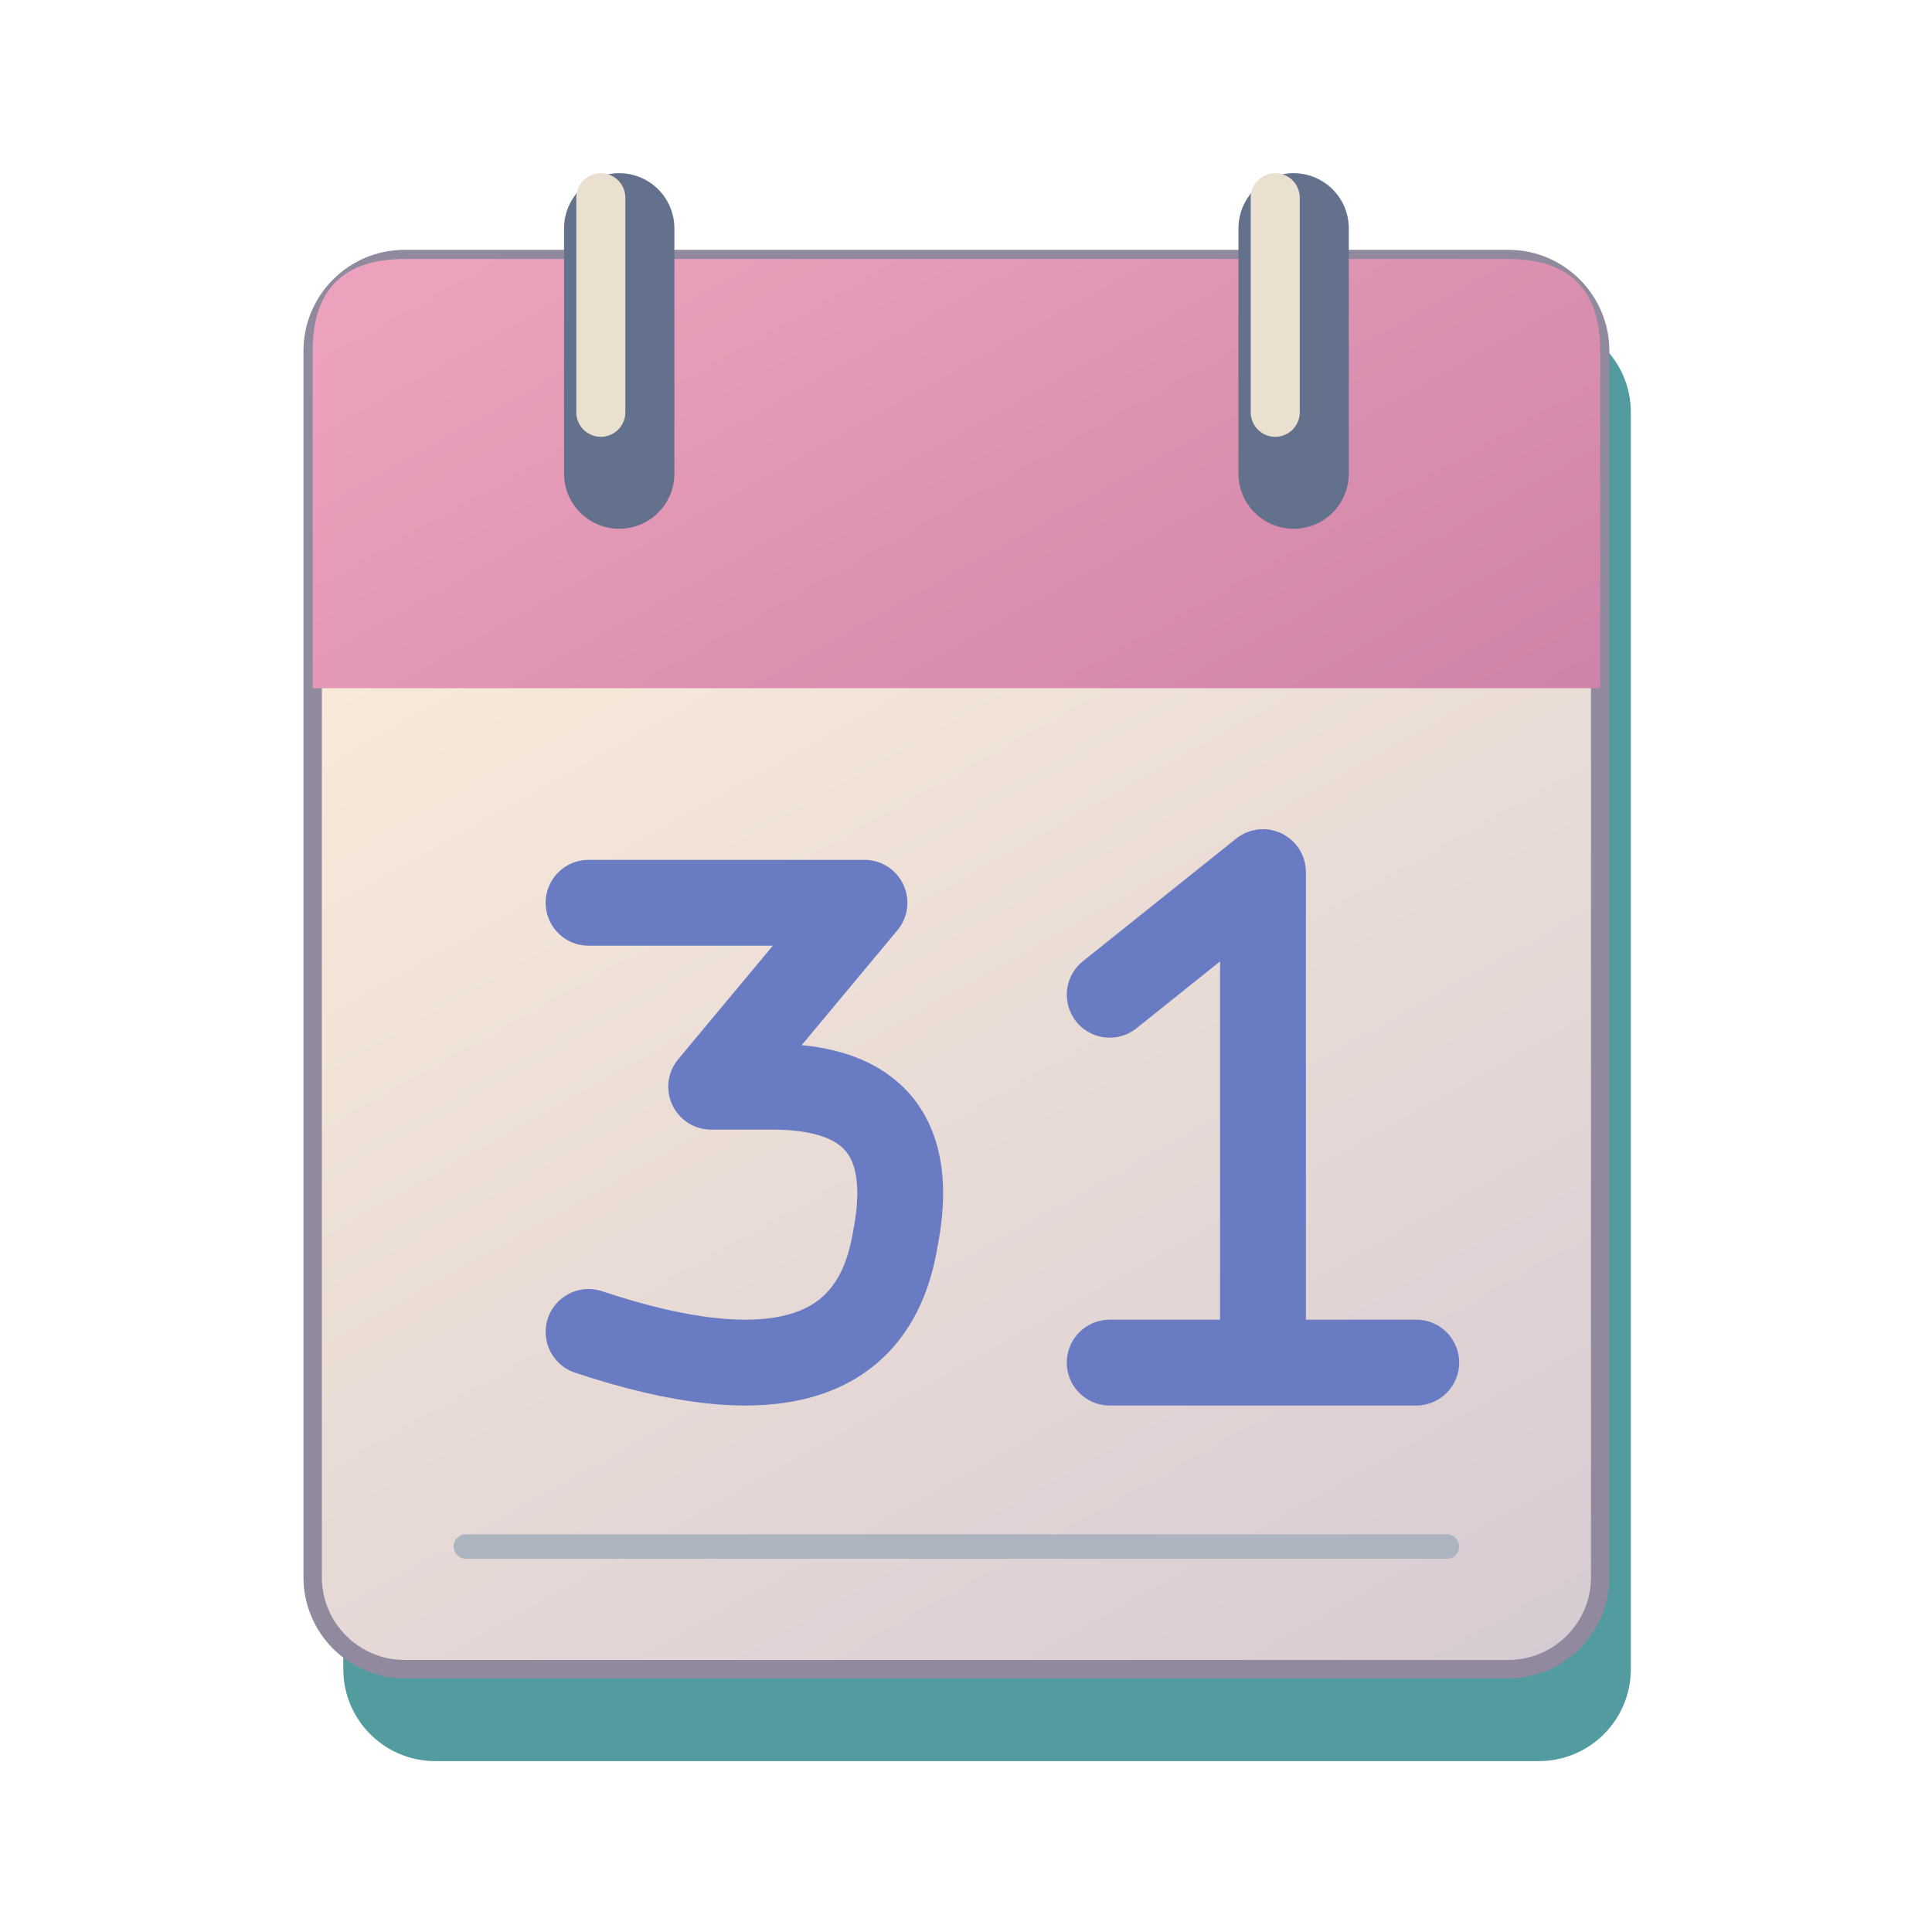
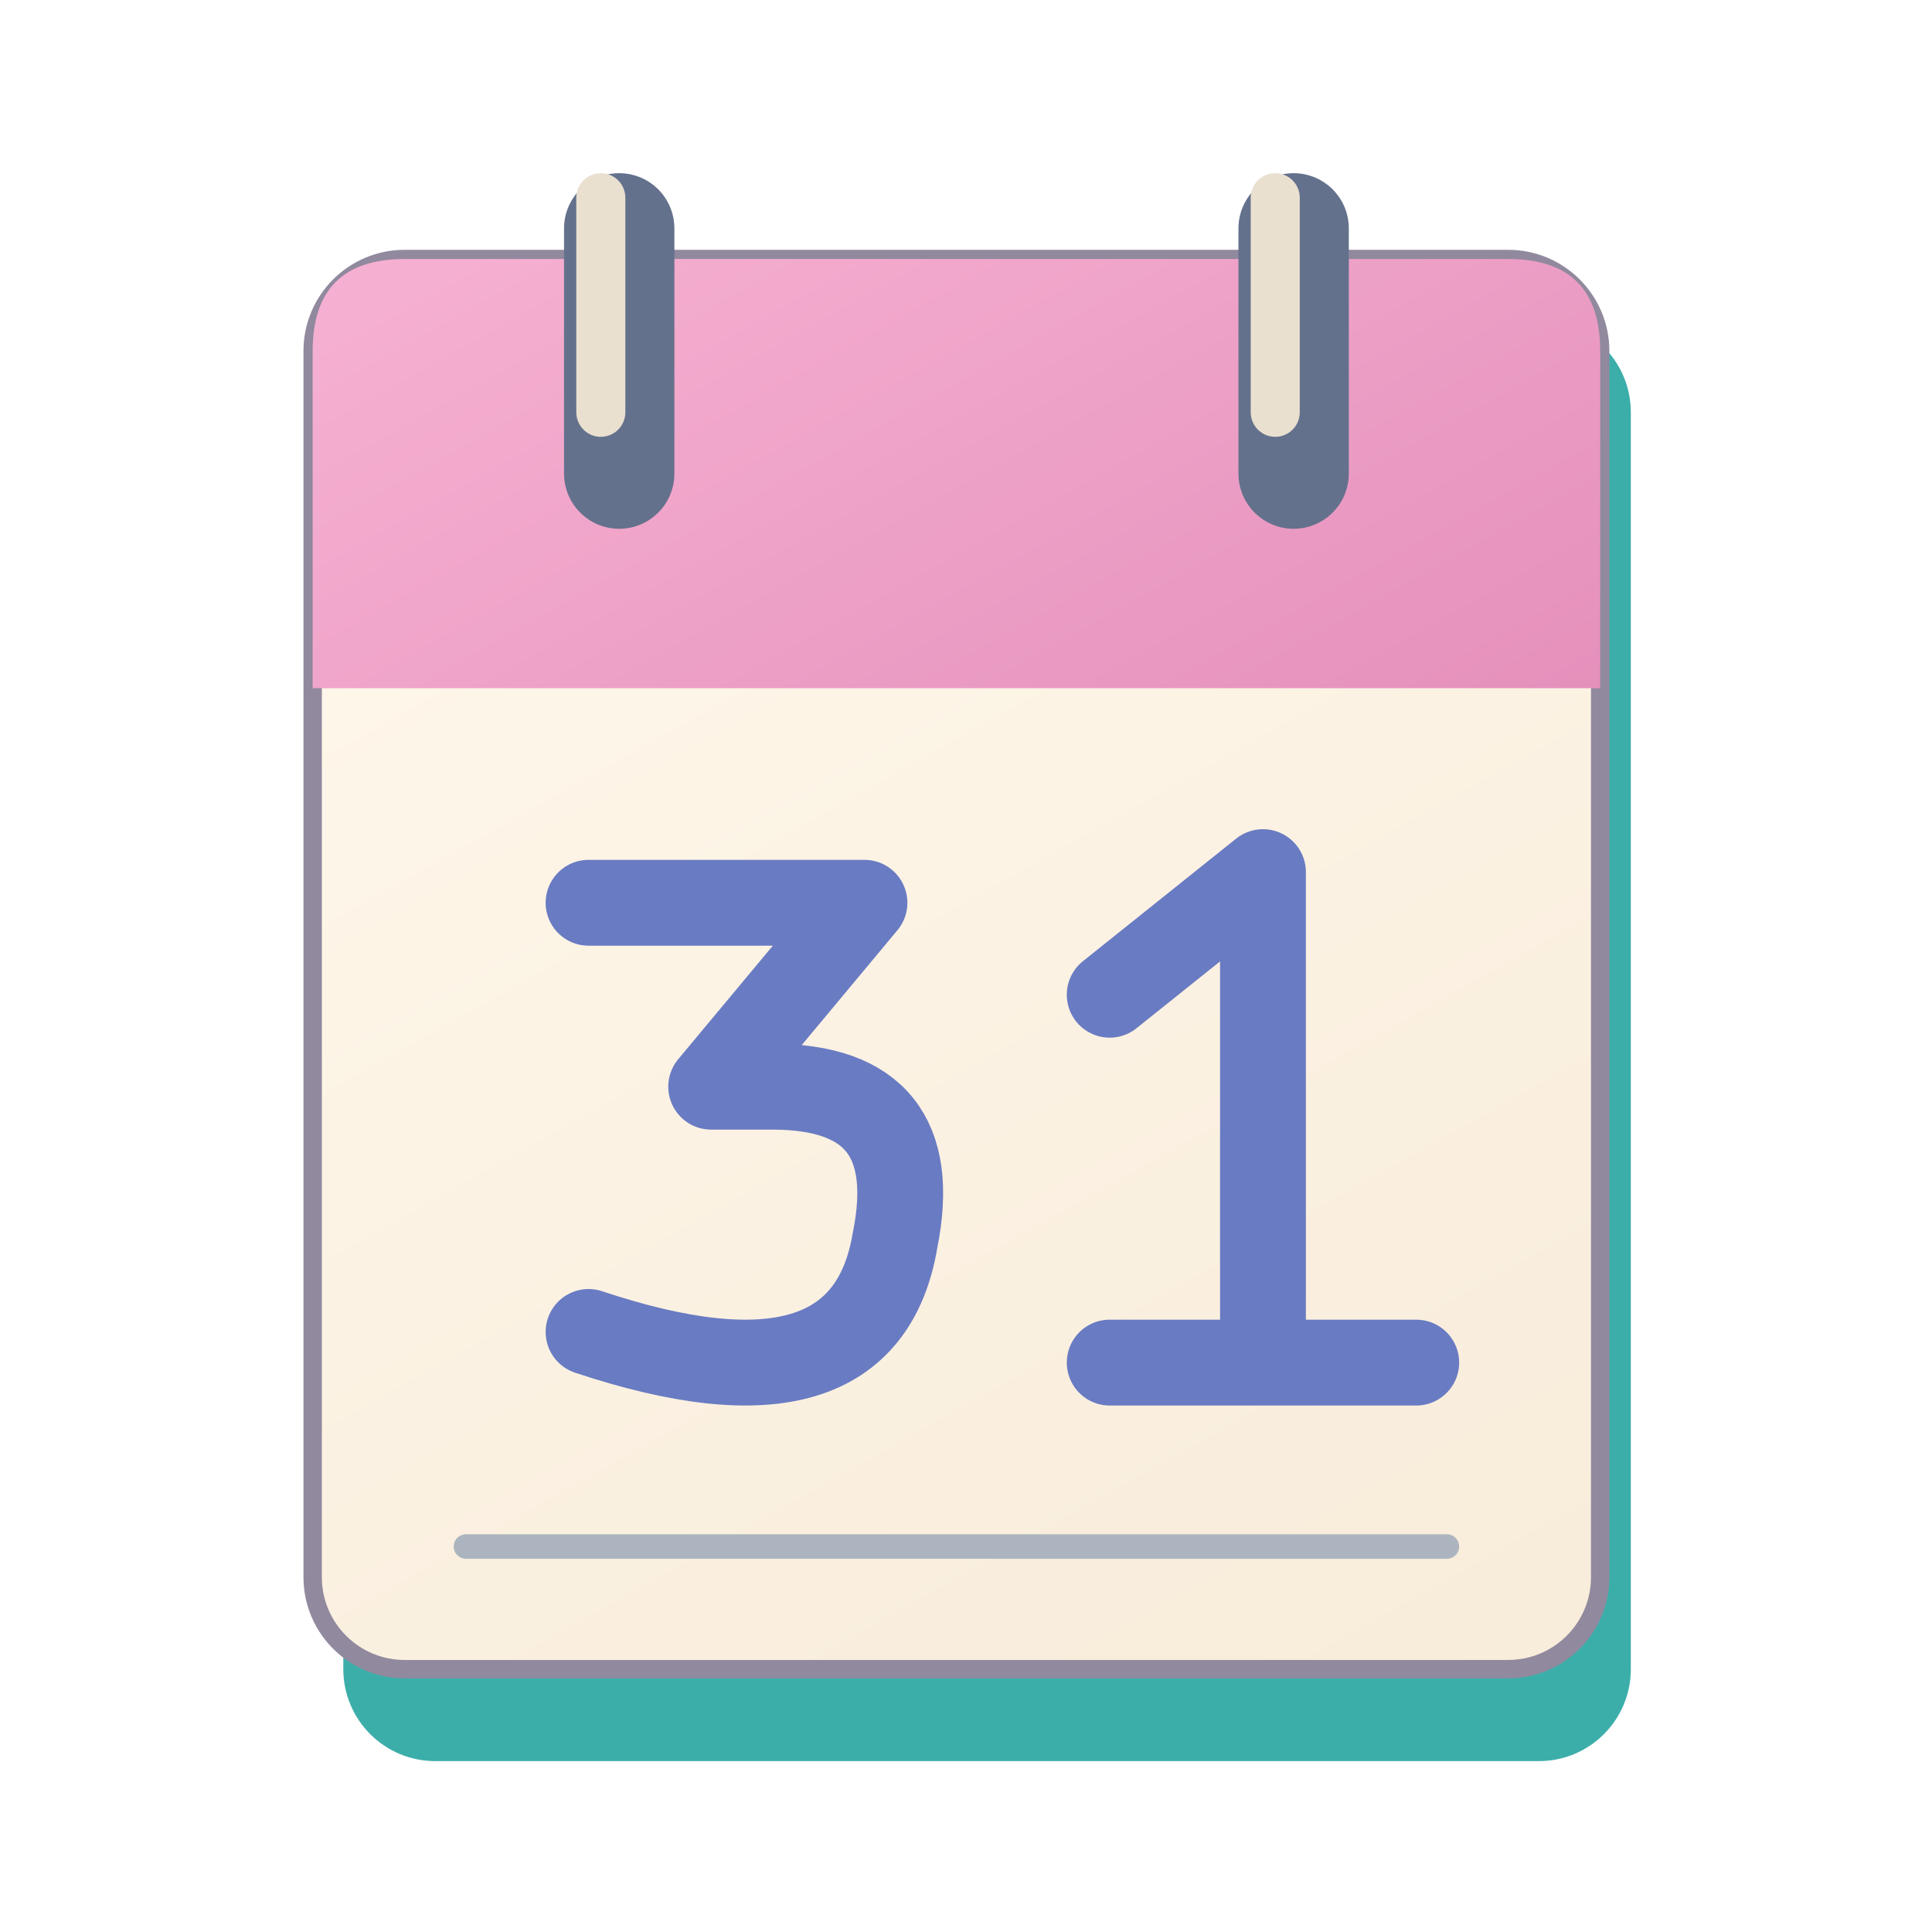
<svg xmlns="http://www.w3.org/2000/svg" width="64" height="64" viewBox="0 0 64 64">
  <g id="frameless-artwork" transform="translate(0.202395 0.456268) scale(1.015492)">
    <defs>
-       <linearGradient id="enamel" x1="0" y1="0" x2=".6" y2="1">
-         <stop stop-color="#f4c8d7" />
-         <stop offset=".4" stop-color="#e88bb6" />
-         <stop offset="1" stop-color="#b94e87" />
-       </linearGradient>
-       <linearGradient id="ink" x1="0" y1="0" x2="1" y2="1">
-         <stop stop-color="#f4c8d7" />
-         <stop offset=".6" stop-color="#e56ea1" />
-         <stop offset="1" stop-color="#b39bd9" />
-       </linearGradient>
-       <linearGradient id="gem" x1="0" y1="0" x2="1" y2="1">
-         <stop stop-color="#d9c3f2" />
-         <stop offset=".5" stop-color="#9272ba" />
-         <stop offset="1" stop-color="#71385f" />
-       </linearGradient>
-     </defs>
+  </defs>
    <g stroke-linecap="round" stroke-linejoin="round" />
    <defs>
      <linearGradient id="s-paper" gradientUnits="userSpaceOnUse" x1="15" y1="8" x2="43" y2="58">
-         <stop stop-color="#fff0da" />
-         <stop offset="1" stop-color="#d7cbd3" />
-       </linearGradient>
-       <linearGradient id="s-jade" gradientUnits="userSpaceOnUse" x1="15" y1="8" x2="43" y2="58">
-         <stop stop-color="#88cdb9" />
-         <stop offset="1" stop-color="#44878c" />
-       </linearGradient>
-       <linearGradient id="s-blue" gradientUnits="userSpaceOnUse" x1="15" y1="8" x2="43" y2="58">
-         <stop stop-color="#9ab8d8" />
-         <stop offset="1" stop-color="#5d74a5" />
-       </linearGradient>
-       <linearGradient id="s-violet" gradientUnits="userSpaceOnUse" x1="15" y1="8" x2="43" y2="58">
-         <stop stop-color="#b3a1d9" />
-         <stop offset="1" stop-color="#8274a9" />
+         <stop stop-color="#fff8ec" />
+         <stop offset="1" stop-color="#f8ecda" />
      </linearGradient>
      <linearGradient id="s-rose" gradientUnits="userSpaceOnUse" x1="15" y1="8" x2="43" y2="58">
-         <stop stop-color="#eca2bc" />
-         <stop offset="1" stop-color="#b66696" />
-       </linearGradient>
-       <linearGradient id="s-copper" gradientUnits="userSpaceOnUse" x1="15" y1="8" x2="43" y2="58">
-         <stop stop-color="#f0c582" />
-         <stop offset="1" stop-color="#d59965" />
-       </linearGradient>
-       <linearGradient id="s-steel" gradientUnits="userSpaceOnUse" x1="15" y1="8" x2="43" y2="58">
-         <stop stop-color="#cbd9d9" />
-         <stop offset="1" stop-color="#8298b0" />
-       </linearGradient>
-       <linearGradient id="s-coral" gradientUnits="userSpaceOnUse" x1="15" y1="8" x2="43" y2="58">
-         <stop stop-color="#ef9b83" />
-         <stop offset="1" stop-color="#cc697c" />
-       </linearGradient>
-       <linearGradient id="screen-glass" gradientUnits="userSpaceOnUse" x1="32" y1="10" x2="32" y2="45">
-         <stop stop-color="#42516c" />
-         <stop offset="1" stop-color="#29283e" />
-       </linearGradient>
-       <linearGradient id="rubber-handle" gradientUnits="userSpaceOnUse" x1="32" y1="8" x2="32" y2="24">
-         <stop stop-color="#ee9c91" />
-         <stop offset=".45" stop-color="#e87f8d" />
-         <stop offset="1" stop-color="#b85c7b" />
+         <stop stop-color="#f5afd0" />
+         <stop offset="1" stop-color="#d775aa" />
      </linearGradient>
    </defs>
    <g data-material="authored" stroke-linecap="round" stroke-linejoin="round">
-       <rect x="11" y="10" width="42" height="47" rx="3" fill="#529c9f" />
+       <rect x="11" y="10" width="42" height="47" rx="3" fill="#3caeaa" />
      <rect x="10" y="8" width="42" height="46" rx="3" fill="url(#s-paper)" stroke="#91899e" stroke-width="0.6" />
      <path d="M13 8H49Q52 8 52 11V22H10V11Q10 8 13 8Z" fill="url(#s-rose)" />
      <path d="M20 7V15M42 7V15" fill="none" stroke="#64718c" stroke-width="3.6" />
      <path d="M19.4 6V13M41.4 6V13" fill="none" stroke="#e9e0d0" stroke-width="1.6" />
      <path d="M19 29H28L23 35H25Q30 35 29 40Q28 46 19 43M36 32 41 28V44M36 44H46" fill="none" stroke="#697bc2" stroke-width="2.8" />
      <path d="M15 50H47" fill="none" stroke="#acb5bf" stroke-width="0.8" />
    </g>
  </g>
</svg>
